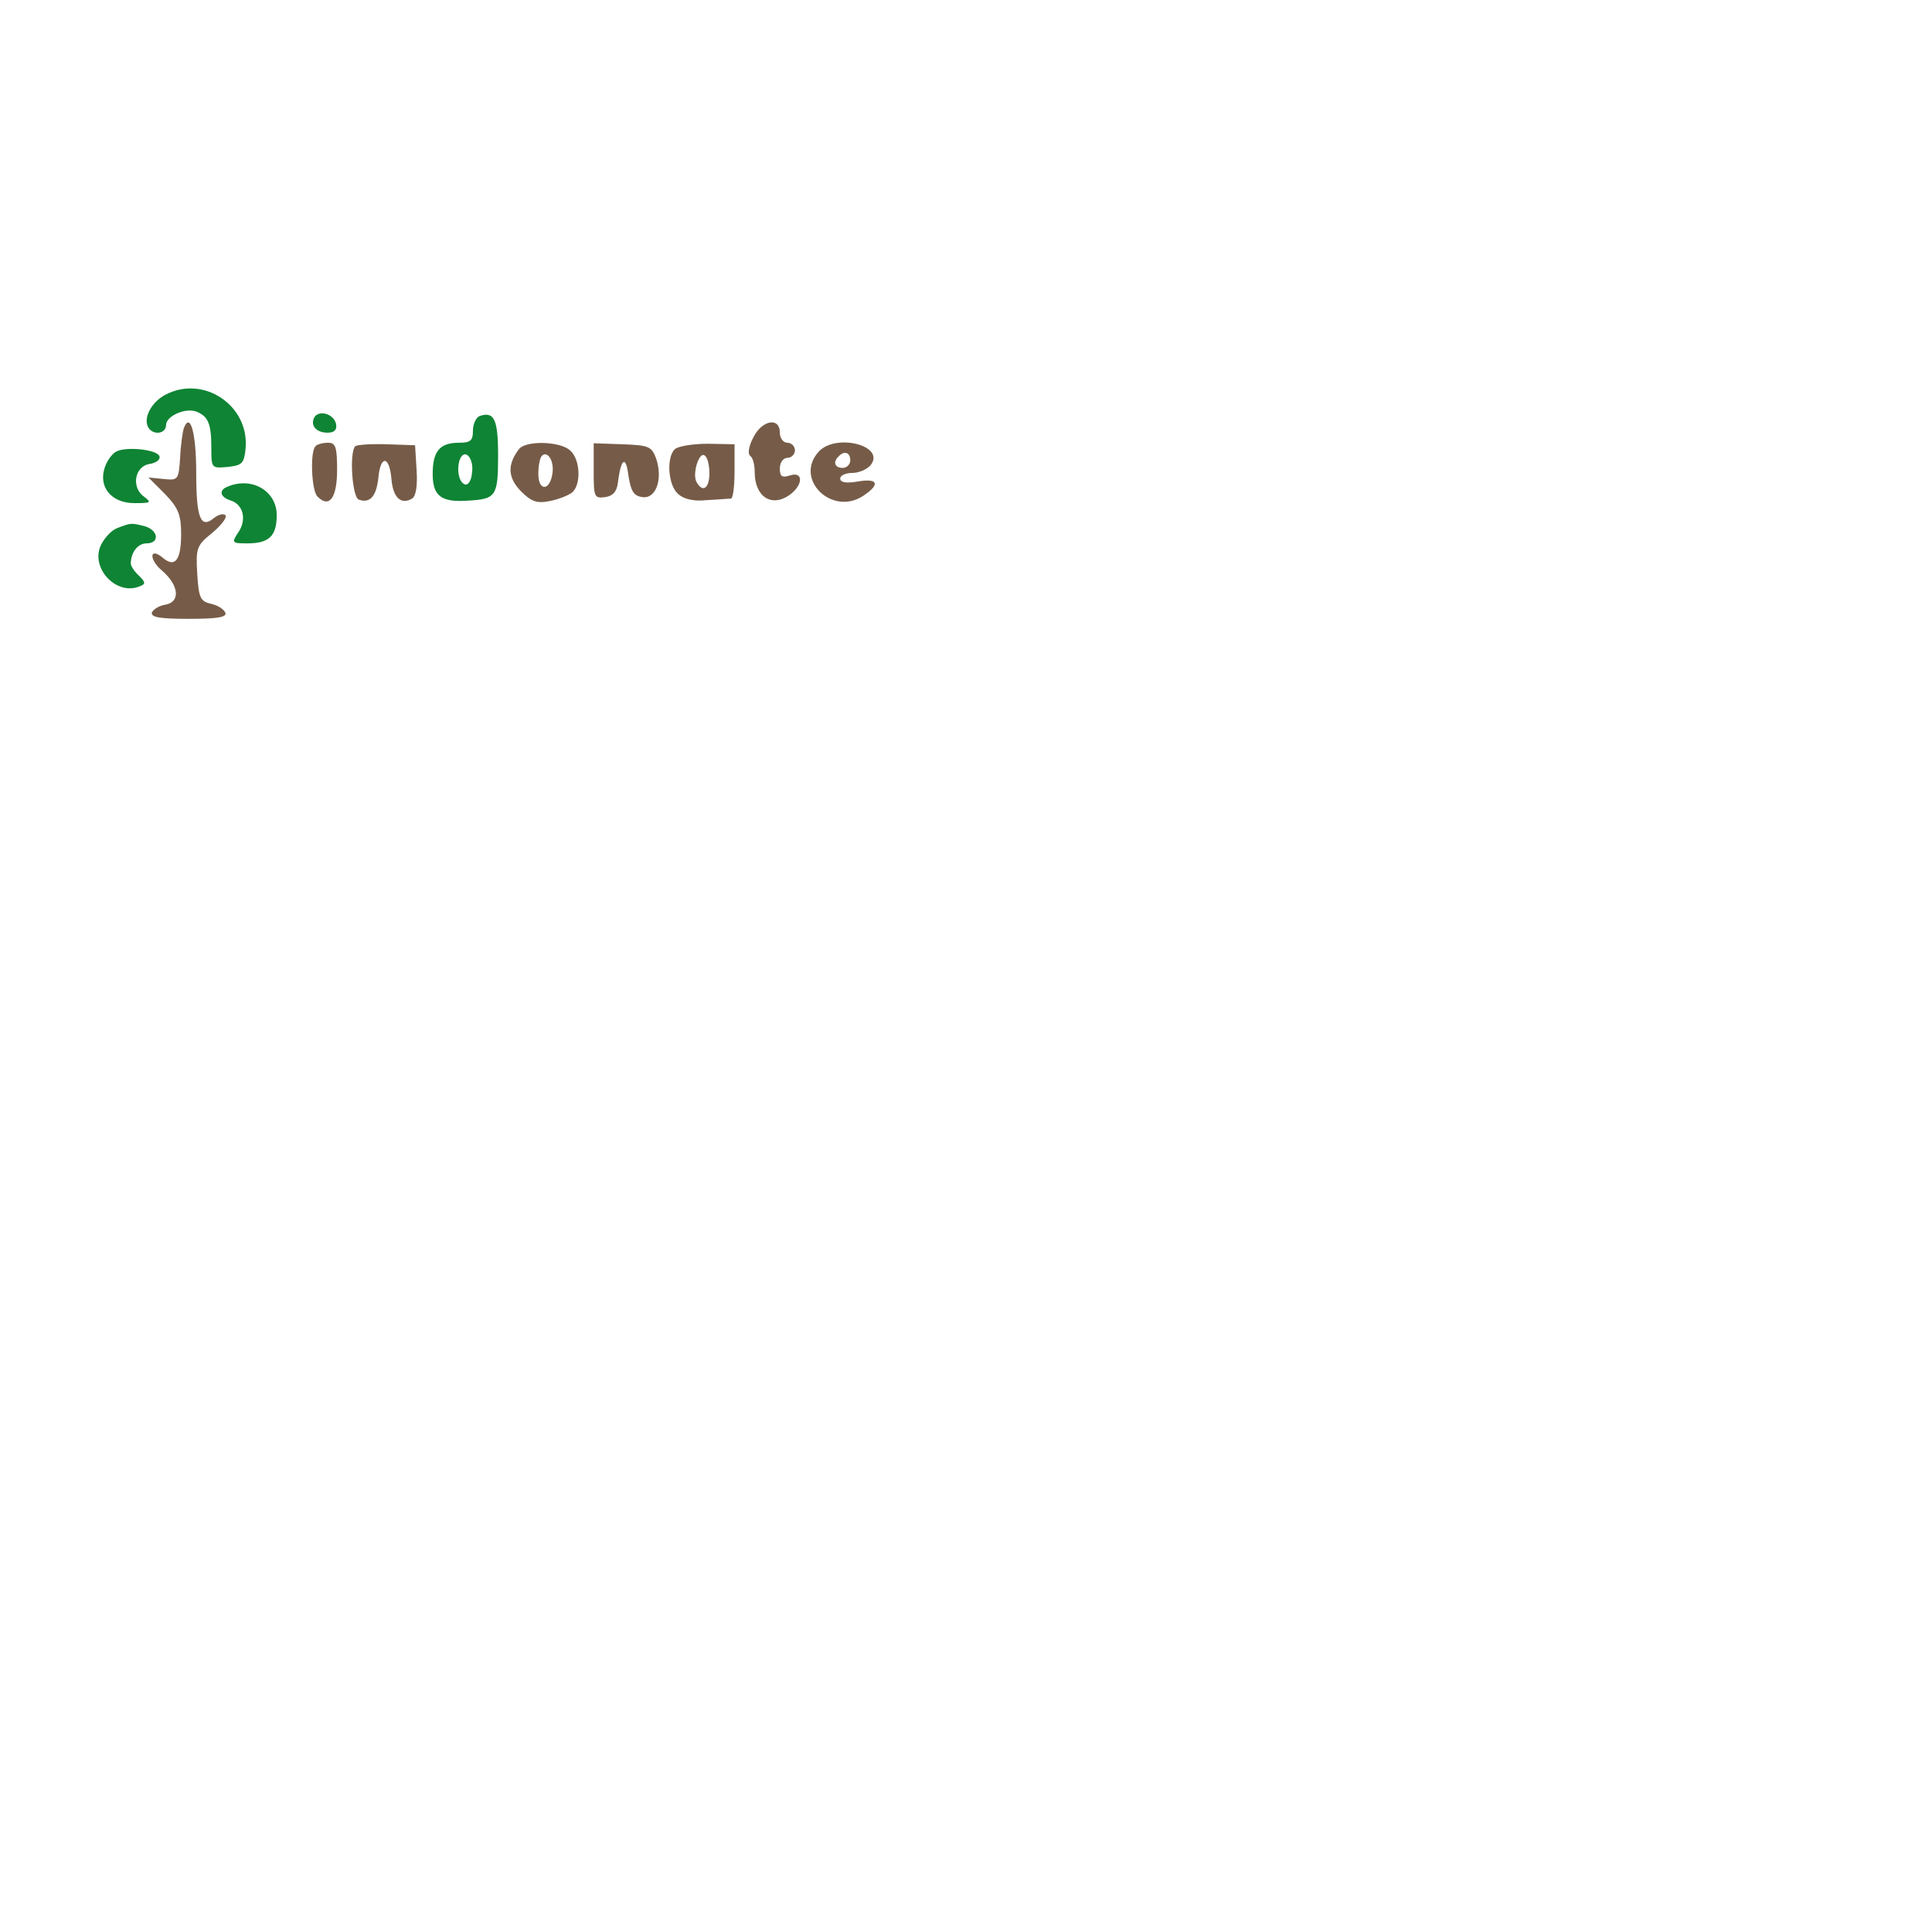
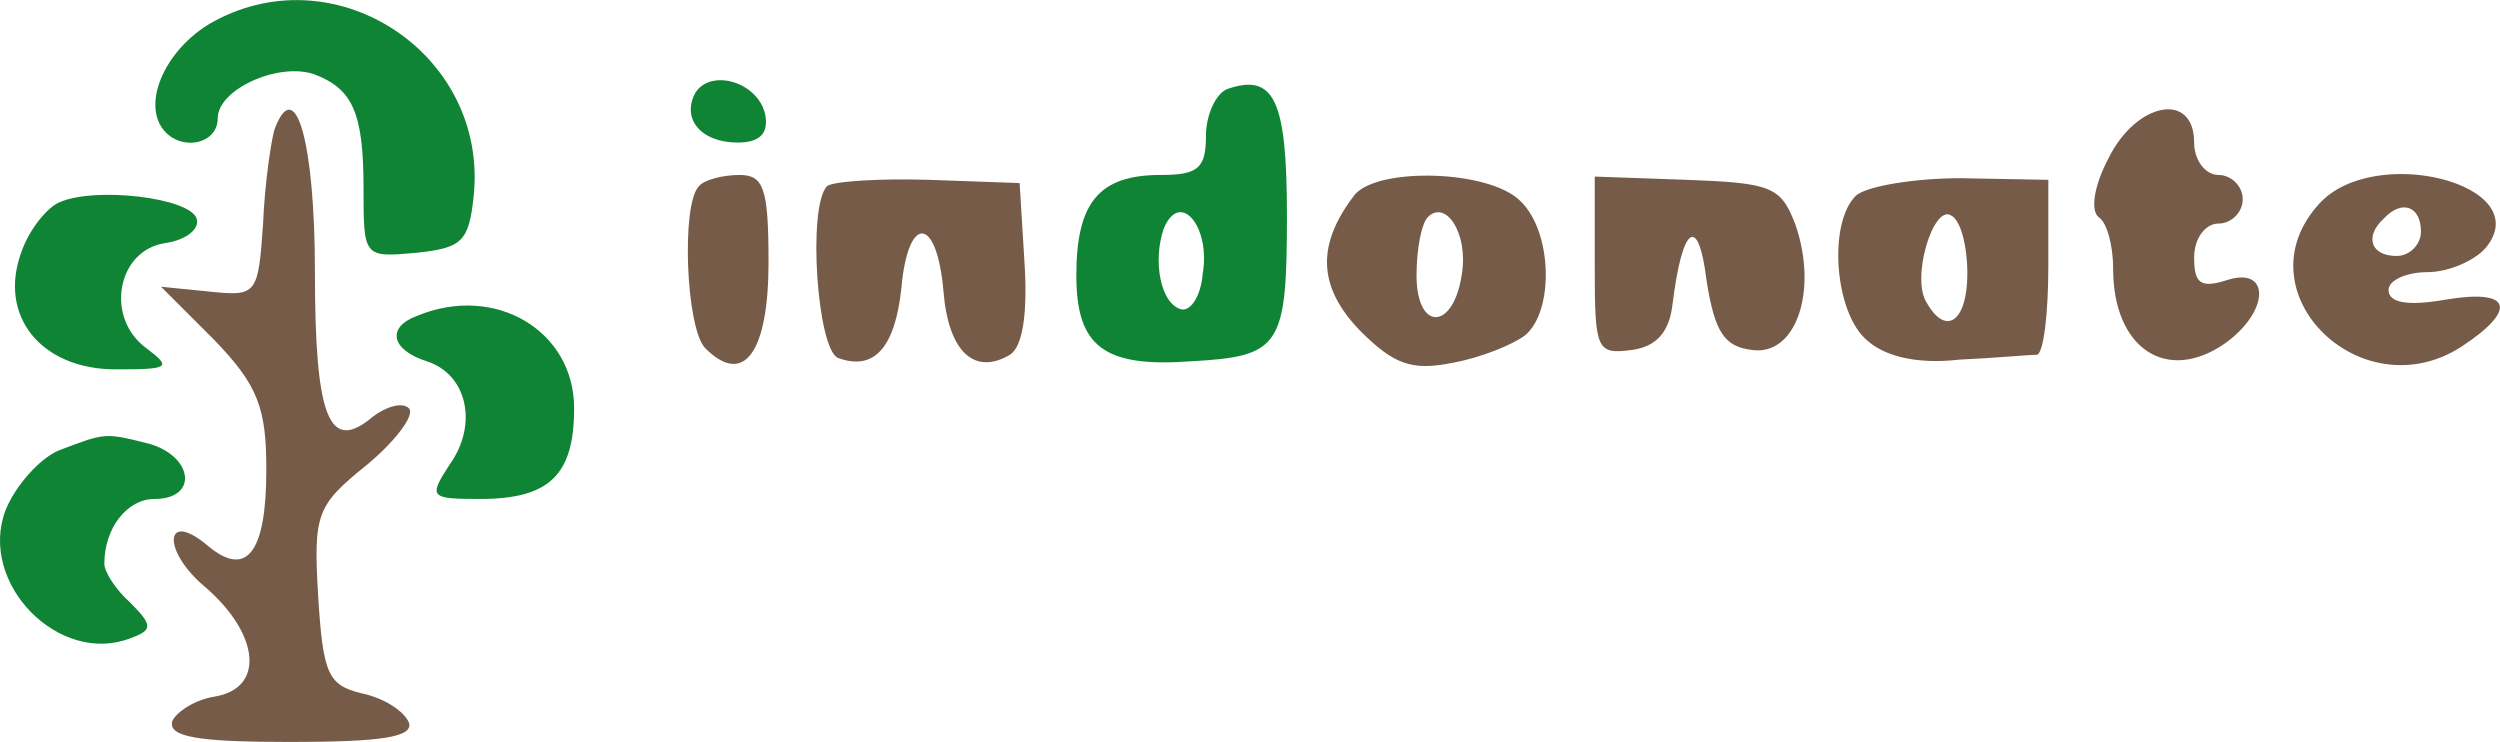
- <svg xmlns="http://www.w3.org/2000/svg" id="SvgjsSvg1001" width="288" height="288" version="1.1" xmlnsXlink="http://www.w3.org/1999/xlink" xmlnsSvgjs="http://svgjs.com/svgjs">
+ <svg xmlns="http://www.w3.org/2000/svg" id="SvgjsSvg1001" version="1.1" xmlnsXlink="http://www.w3.org/1999/xlink" xmlnsSvgjs="http://svgjs.com/svgjs" viewBox="14.67 57.9 115.74 34.35">
  <defs id="SvgjsDefs1002" />
  <g id="SvgjsG1008">
    <svg width="150" height="150" version="1.0" viewBox="0 0 200 200">
      <g transform="matrix(.1 0 0 -.1 0 200)" fill="#469d62" className="color000 svgShape">
        <path d="M328 1215c-28-15-44-47-33-65 10-16 35-12 35 5 0 18 38 35 60 27 23-9 30-23 30-70 0-43 0-43 33-40 28 3 32 7 35 35 9 87-84 149-160 108zM625 1171c-9-16 3-31 26-31 14 0 19 6 17 17-4 20-33 29-43 14zM953 1173c-7-3-13-16-13-29 0-20-5-24-28-24-38 0-52-17-52-62 0-44 17-57 71-53 55 3 59 9 59 90 0 72-8 88-37 78zm-15-114c-1-13-7-23-13-22-13 3-18 30-11 50 10 24 29 1 24-28z" fill="#0f8434" className="color000 svgShape" />
        <path d="M365 1148c-2-7-6-33-7-58-3-44-4-45-33-42l-30 3 33-33c27-28 32-42 32-80 0-51-12-67-36-47-27 23-29-3-1-26 33-29 36-62 5-67-12-2-23-9-26-15-3-10 16-13 73-13 56 0 76 3 73 12-3 7-15 15-29 18-21 5-24 12-27 60-3 51-1 56 30 81 18 15 30 31 26 35-4 4-14 1-22-5-27-23-36-2-36 89 0 80-12 123-25 88zM1497 1130c-9-17-11-32-6-36 5-3 9-17 9-32 0-49 33-71 69-46 28 20 28 48 1 39-16-5-20-2-20 14 0 12 7 21 15 21 8 0 15 7 15 15 0 8-7 15-15 15-8 0-15 9-15 20 0 32-36 25-53-10zM627 1113c-11-11-8-88 4-100 24-24 39-2 39 53 0 46-3 54-18 54-10 0-22-3-25-7zM706 1113c-12-13-6-101 7-106 22-8 35 6 39 43 4 46 22 45 26-2 3-37 19-52 41-39 8 5 11 26 9 57l-3 49-56 2c-31 1-60-1-63-4zM1032 1108c-24-31-23-57 3-84 21-21 32-25 57-20 17 3 37 11 45 17 18 15 17 64-3 83-19 19-87 21-102 4zm66-49c-5-35-28-36-28-1 0 16 3 32 7 36 11 11 25-10 21-35zM1180 1064c0-52 1-55 23-52 15 2 23 11 25 28 6 49 16 56 21 15 5-32 11-41 28-43 27-4 41 36 27 77-9 24-15 26-67 28l-57 2 0-55zM1341 1107c-17-17-13-72 7-89 11-10 31-15 57-12 22 1 43 3 48 3 4 1 7 25 7 55l0 53-54 1c-29 0-59-5-65-11zm69-48c0-29-13-39-25-18-10 15 4 61 15 54 6-3 10-19 10-36zM1627 1102c-49-54 26-128 88-88 35 23 31 36-10 29-23-4-35-2-35 6 0 6 11 11 24 11 13 0 29 7 36 15 32 39-69 65-103 27zm63-17c0-8-7-15-15-15-16 0-20 12-8 23 11 12 23 8 23-8z" fill="#765c48" className="color000 svgShape" />
        <path d="M232 1103c-7-3-18-16-23-30-15-40 12-73 58-73 33 0 35 1 19 13-26 19-18 61 12 65 13 2 21 9 19 15-4 13-63 20-85 10zM453 1033c-19-7-16-21 6-28 25-8 32-39 14-64-13-20-12-21 19-21 43 0 58 15 58 56 0 48-49 77-97 57zM232 950c-12-5-27-22-33-37-17-45 33-96 77-79 14 5 14 8 0 22-9 8-16 19-16 24 0 22 14 40 31 40 27 0 24 26-3 34-28 7-27 7-56-4z" fill="#0f8434" className="color000 svgShape" />
      </g>
    </svg>
  </g>
</svg>
